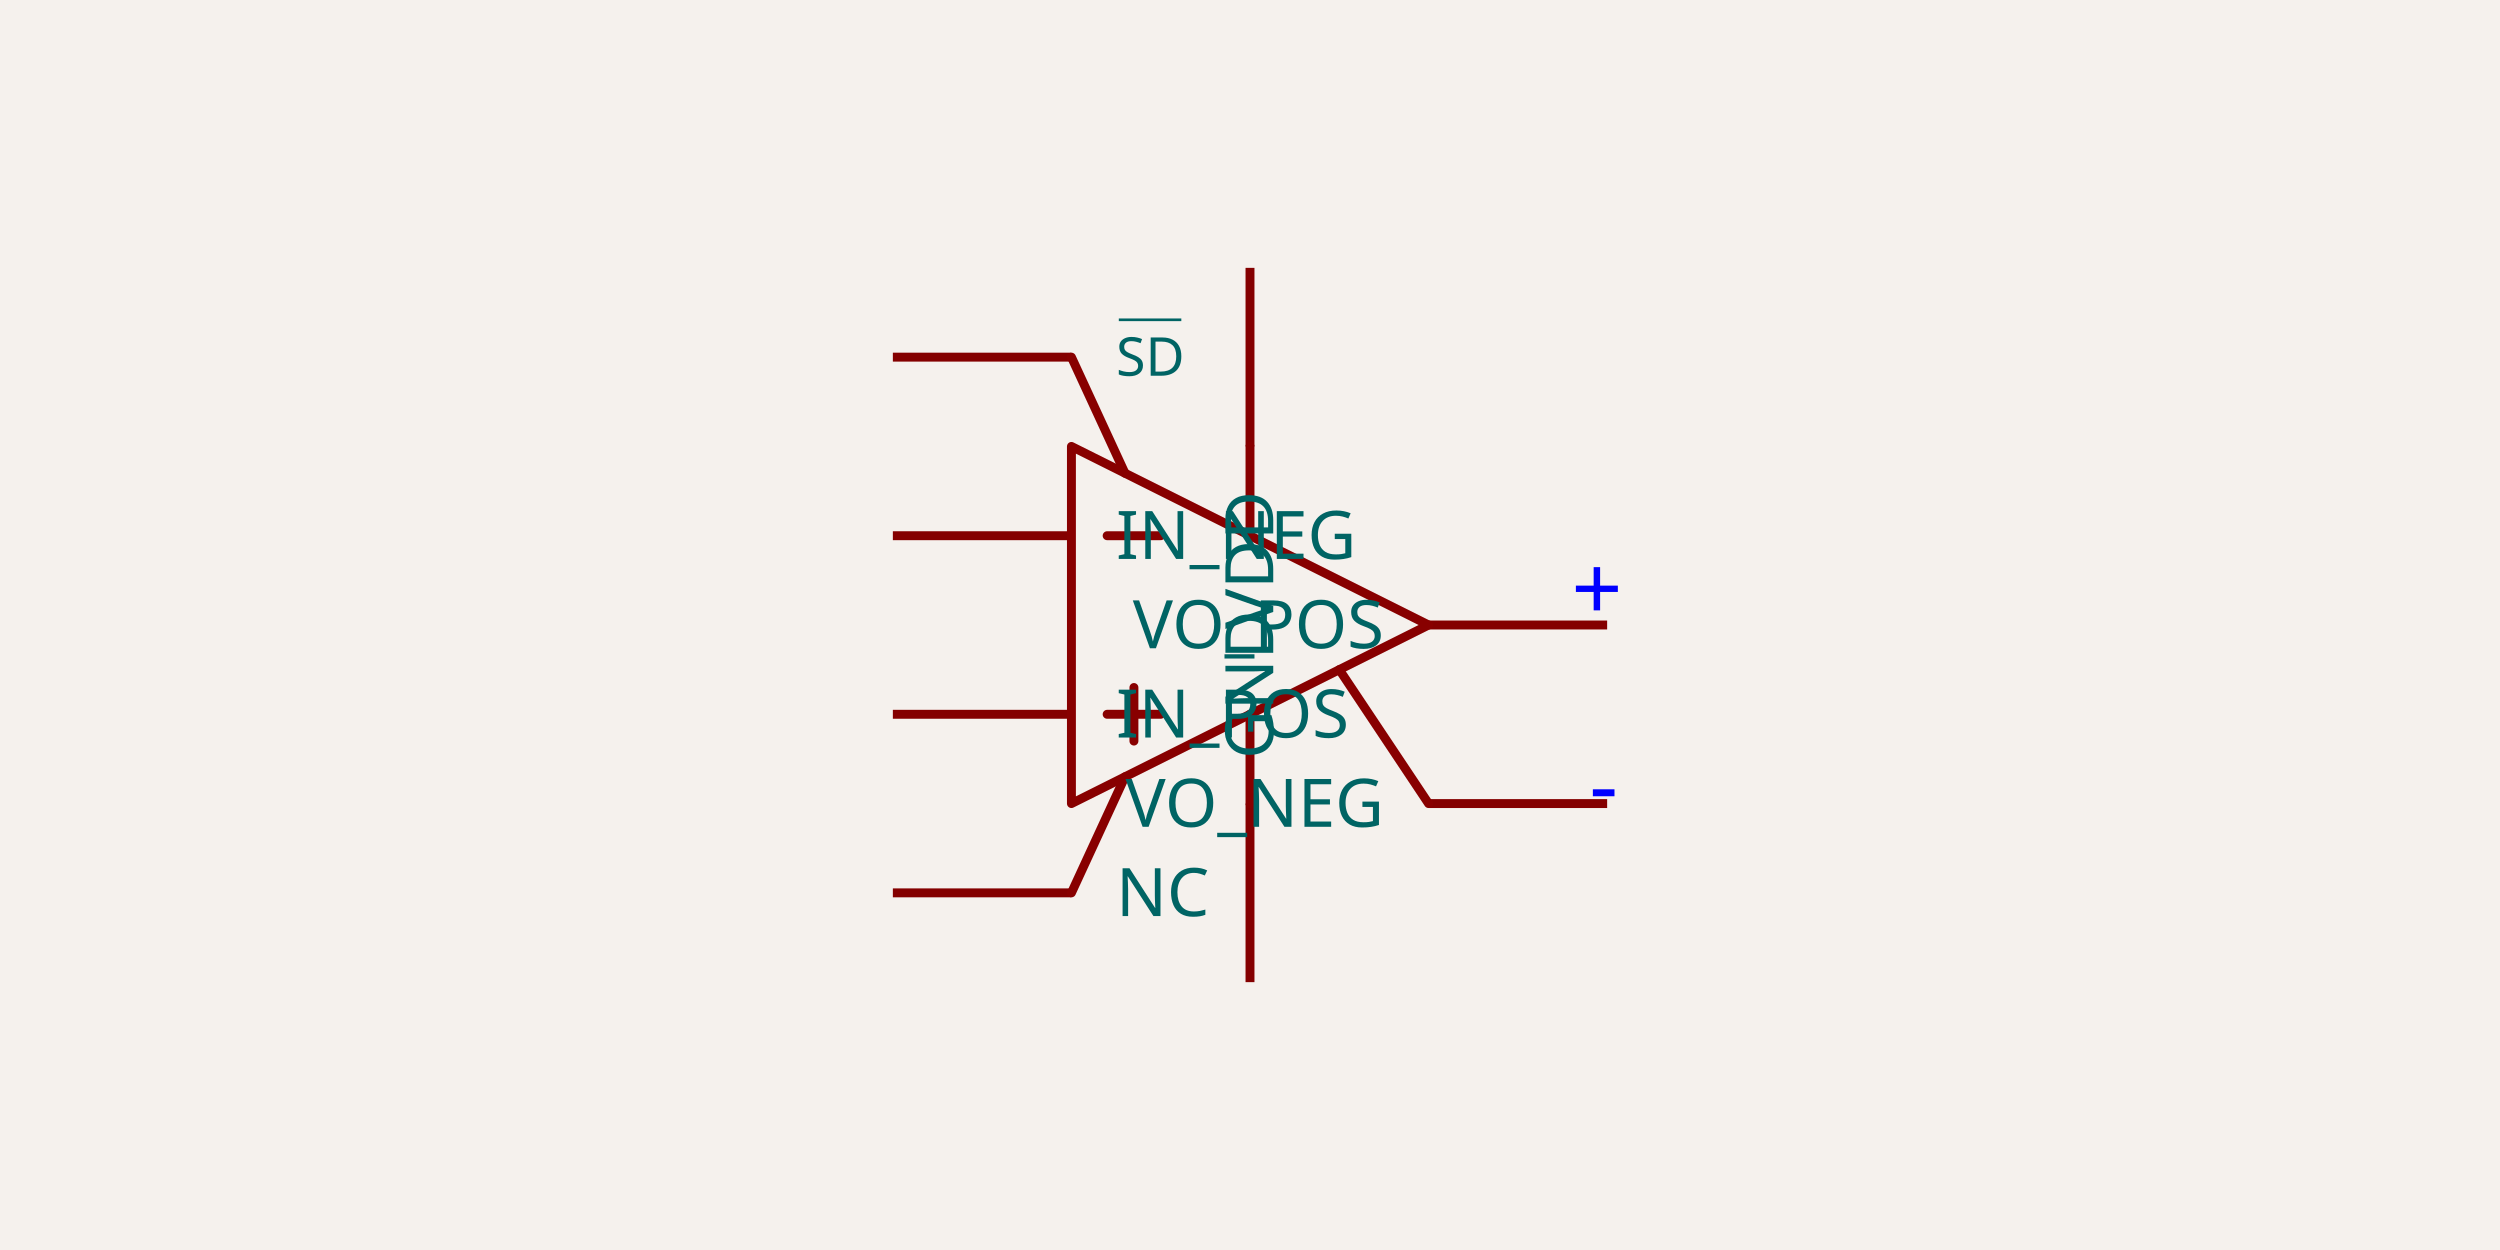
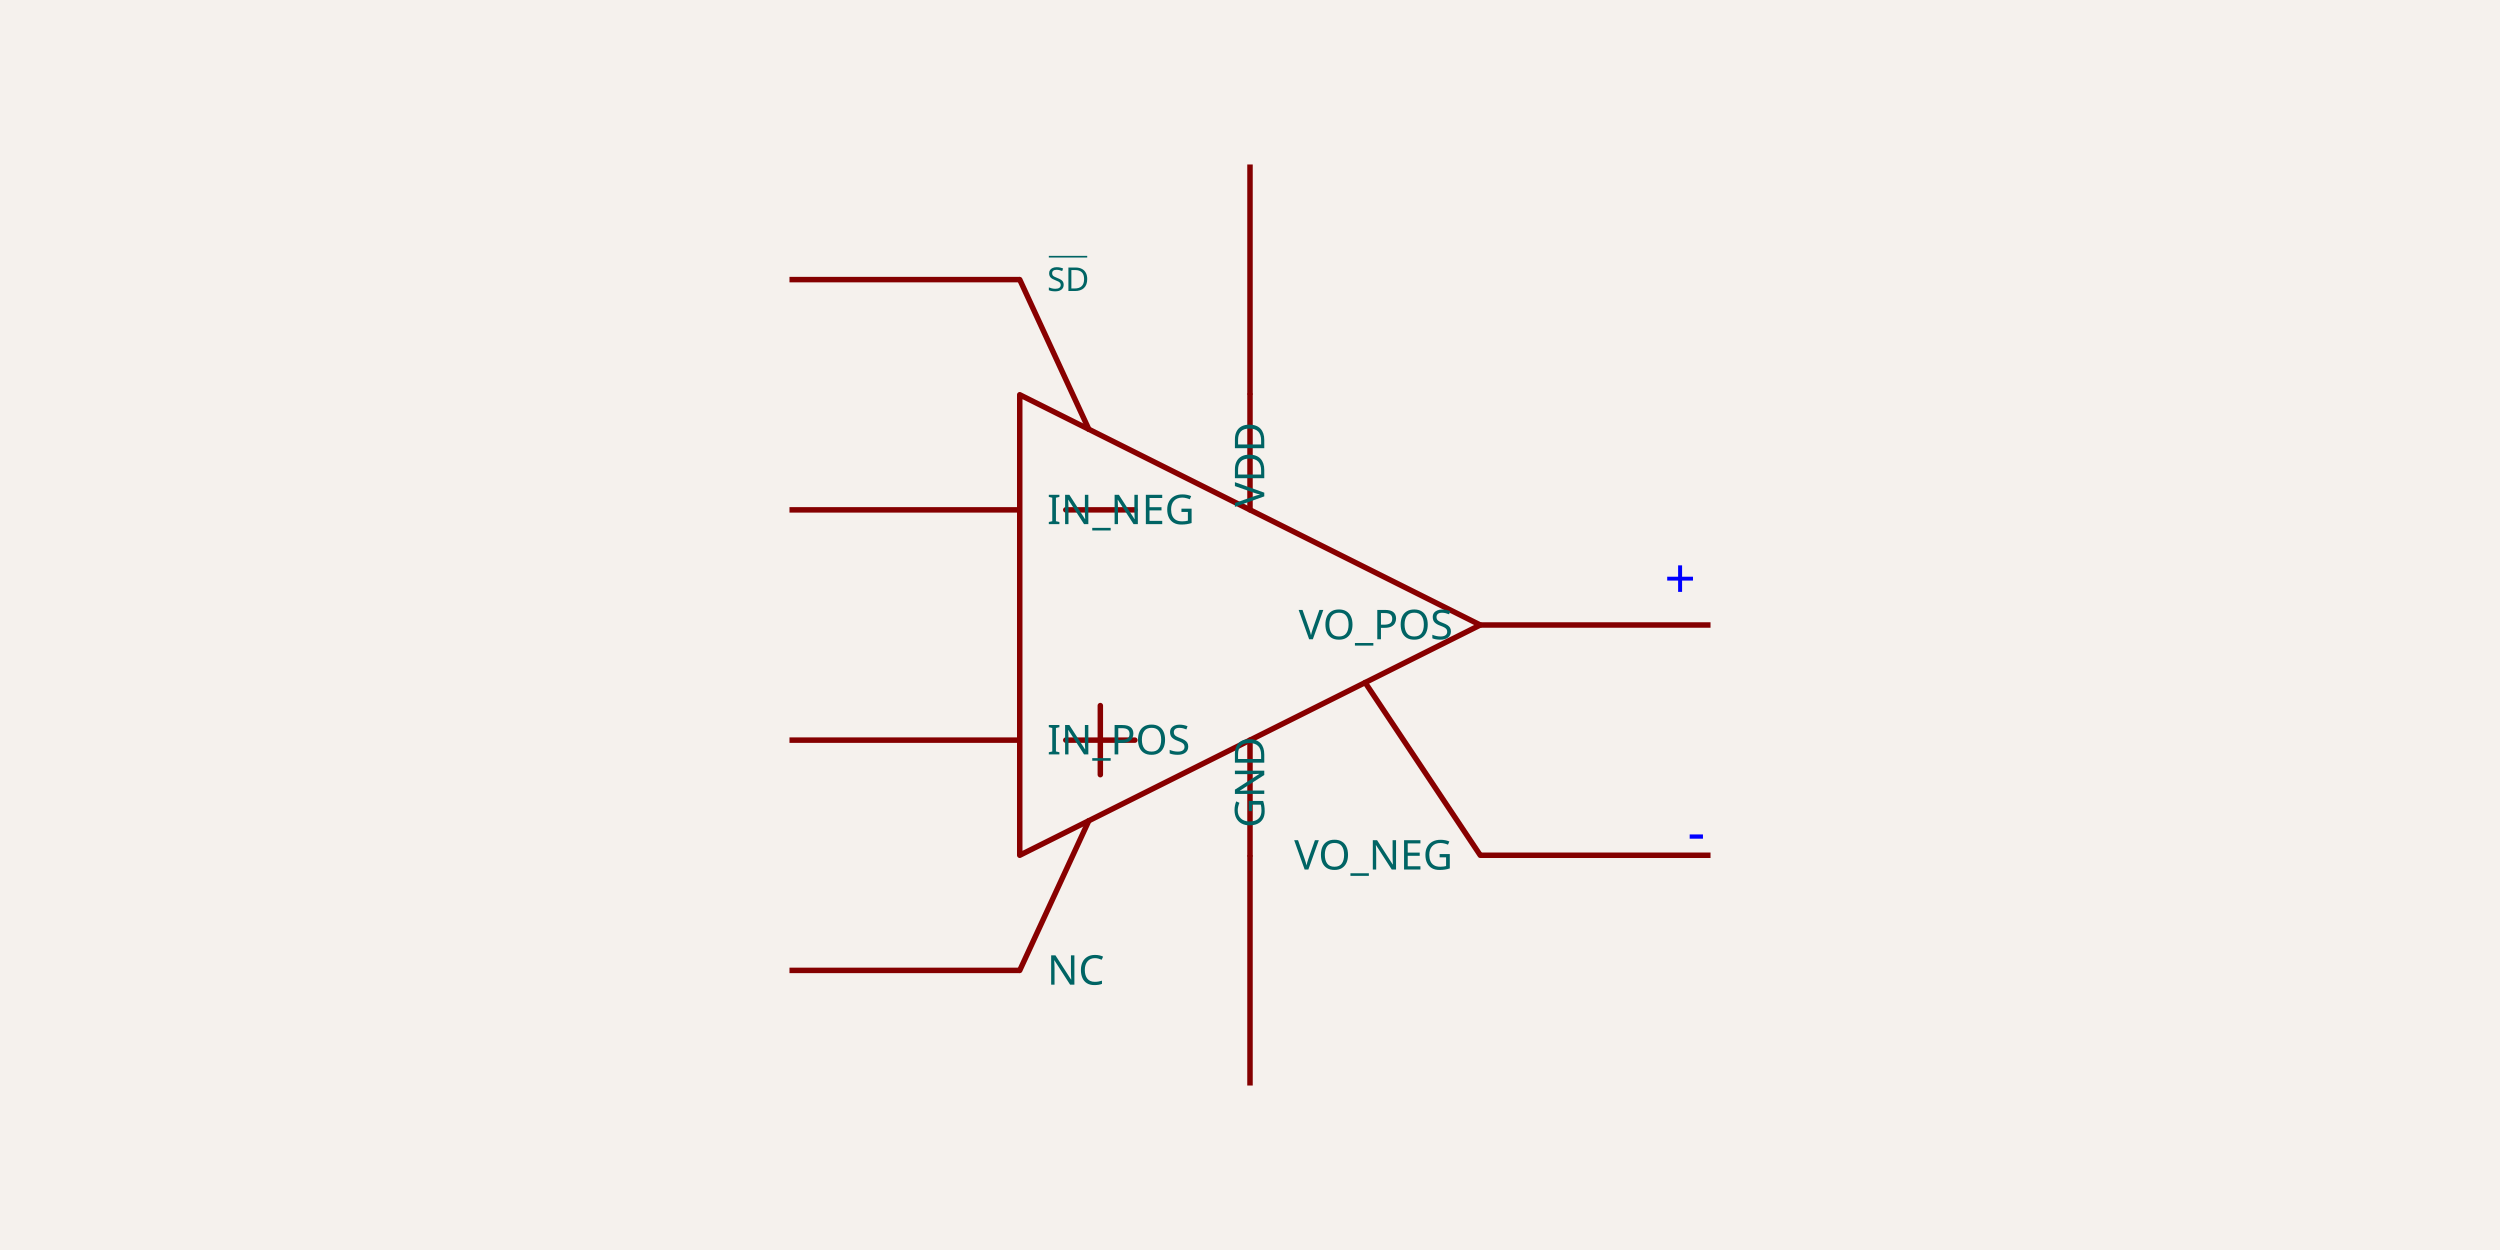
- <svg xmlns="http://www.w3.org/2000/svg" class="tscircuit-schematic" width="1200" height="600" style="background-color: rgb(245, 241, 237)" data-real-to-screen-transform="matrix(214.2857142857,0,0,-214.2857142857,600,278.5714285714)" data-software-used-string="@tscircuit/core@0.0.1393">
+ <svg xmlns="http://www.w3.org/2000/svg" class="tscircuit-schematic" width="1200" height="600" style="background-color: rgb(245, 241, 237)" data-real-to-screen-transform="matrix(131.5789473684,0,0,-131.5789473684,600,272.3684210526)" data-software-used-string="@tscircuit/core@0.0.1537">
  <style>
              .boundary { fill: rgb(245, 241, 237); }
              .schematic-boundary { fill: none; stroke: #fff; }
              .component { fill: none; stroke: rgb(132, 0, 0); }
              .chip { fill: rgb(255, 255, 194); stroke: rgb(132, 0, 0); }
              .component-pin { fill: none; stroke: rgb(132, 0, 0); }
              .text { font-family: sans-serif; fill: rgb(0, 150, 0); }
              .pin-number { fill: rgb(169, 0, 0); }
              .port-label { fill: rgb(0, 100, 100); }
              .component-name { fill: rgb(0, 100, 100); }
              
            </style>
  <rect class="boundary" x="0" y="0" width="1200" height="600" />
  <g class="sch-component" data-circuit-json-type="schematic_component" data-schematic-component-id="schematic_component_0">
-     <line class="sch-line" x1="428.571" y1="171.429" x2="514.286" y2="171.429" stroke="rgba(132, 0, 0)" stroke-width="4.286" data-schematic-line-id="schematic_line_0" data-schematic-component-id="schematic_component_0" />
-     <line class="sch-line" x1="428.571" y1="257.143" x2="514.286" y2="257.143" stroke="rgba(132, 0, 0)" stroke-width="4.286" data-schematic-line-id="schematic_line_1" data-schematic-component-id="schematic_component_0" />
-     <line class="sch-line" x1="428.571" y1="342.857" x2="514.286" y2="342.857" stroke="rgba(132, 0, 0)" stroke-width="4.286" data-schematic-line-id="schematic_line_2" data-schematic-component-id="schematic_component_0" />
-     <line class="sch-line" x1="600" y1="471.429" x2="600" y2="385.714" stroke="rgba(132, 0, 0)" stroke-width="4.286" data-schematic-line-id="schematic_line_3" data-schematic-component-id="schematic_component_0" />
-     <line class="sch-line" x1="771.429" y1="300" x2="685.714" y2="300" stroke="rgba(132, 0, 0)" stroke-width="4.286" data-schematic-line-id="schematic_line_4" data-schematic-component-id="schematic_component_0" />
-     <line class="sch-line" x1="600" y1="128.571" x2="600" y2="214.286" stroke="rgba(132, 0, 0)" stroke-width="4.286" data-schematic-line-id="schematic_line_5" data-schematic-component-id="schematic_component_0" />
-     <line class="sch-line" x1="771.429" y1="385.714" x2="685.714" y2="385.714" stroke="rgba(132, 0, 0)" stroke-width="4.286" data-schematic-line-id="schematic_line_6" data-schematic-component-id="schematic_component_0" />
-     <line class="sch-line" x1="428.571" y1="428.571" x2="514.286" y2="428.571" stroke="rgba(132, 0, 0)" stroke-width="4.286" data-schematic-line-id="schematic_line_7" data-schematic-component-id="schematic_component_0" />
-     <path class="sch-path" d="M 514.286 385.714 L 685.714 300 L 514.286 214.286 L 514.286 385.714" stroke="#880000" stroke-width="4.286" fill="none" stroke-linecap="round" stroke-linejoin="round" data-schematic-component-id="schematic_component_0" />
-     <path class="sch-path" d="M 531.429 257.143 L 557.143 257.143" stroke="#880000" stroke-width="4.286" fill="none" stroke-linecap="round" stroke-linejoin="round" data-schematic-component-id="schematic_component_0" />
-     <path class="sch-path" d="M 531.429 342.857 L 557.143 342.857" stroke="#880000" stroke-width="4.286" fill="none" stroke-linecap="round" stroke-linejoin="round" data-schematic-component-id="schematic_component_0" />
-     <path class="sch-path" d="M 544.286 330 L 544.286 355.714" stroke="#880000" stroke-width="4.286" fill="none" stroke-linecap="round" stroke-linejoin="round" data-schematic-component-id="schematic_component_0" />
-     <path class="sch-path" d="M 600 214.286 L 600 257.143" stroke="#880000" stroke-width="4.286" fill="none" stroke-linecap="round" stroke-linejoin="round" data-schematic-component-id="schematic_component_0" />
-     <path class="sch-path" d="M 600 342.857 L 600 385.714" stroke="#880000" stroke-width="4.286" fill="none" stroke-linecap="round" stroke-linejoin="round" data-schematic-component-id="schematic_component_0" />
-     <path class="sch-path" d="M 642.857 321.429 L 685.714 385.714" stroke="#880000" stroke-width="4.286" fill="none" stroke-linecap="round" stroke-linejoin="round" data-schematic-component-id="schematic_component_0" />
-     <path class="sch-path" d="M 540 227.143 L 514.286 171.429" stroke="#880000" stroke-width="4.286" fill="none" stroke-linecap="round" stroke-linejoin="round" data-schematic-component-id="schematic_component_0" />
-     <path class="sch-path" d="M 540 372.857 L 514.286 428.571" stroke="#880000" stroke-width="4.286" fill="none" stroke-linecap="round" stroke-linejoin="round" data-schematic-component-id="schematic_component_0" />
-     <text class="port-label sch-pin-label" x="535.714" y="171.429" style="font-family: sans-serif; text-decoration: overline;" fill="rgb(0, 100, 100)" text-anchor="start" dominant-baseline="middle" font-size="25.714px" transform="">SD</text>
-     <text class="port-label sch-pin-label" x="535.714" y="257.143" style="font-family: sans-serif;" fill="rgb(0, 100, 100)" text-anchor="start" dominant-baseline="middle" font-size="32.143px" transform="">IN_NEG</text>
-     <text class="port-label sch-pin-label" x="535.714" y="342.857" style="font-family: sans-serif;" fill="rgb(0, 100, 100)" text-anchor="start" dominant-baseline="middle" font-size="32.143px" transform="">IN_POS</text>
-     <text class="port-label sch-pin-label" x="600" y="364.286" style="font-family: sans-serif;" fill="rgb(0, 100, 100)" text-anchor="start" dominant-baseline="middle" font-size="32.143px" transform="rotate(-90 600 364.2857)">GND</text>
-     <text class="port-label sch-pin-label" x="664.286" y="300" style="font-family: sans-serif;" fill="rgb(0, 100, 100)" text-anchor="end" dominant-baseline="middle" font-size="32.143px" transform="">VO_POS</text>
-     <text class="port-label sch-pin-label" x="600" y="235.714" style="font-family: sans-serif;" fill="rgb(0, 100, 100)" text-anchor="end" dominant-baseline="middle" font-size="32.143px" transform="rotate(-90 600 235.7143)">VDD</text>
-     <text class="port-label sch-pin-label" x="664.286" y="385.714" style="font-family: sans-serif;" fill="rgb(0, 100, 100)" text-anchor="end" dominant-baseline="middle" font-size="32.143px" transform="">VO_NEG</text>
-     <text class="port-label sch-pin-label" x="535.714" y="428.571" style="font-family: sans-serif;" fill="rgb(0, 100, 100)" text-anchor="start" dominant-baseline="middle" font-size="32.143px" transform="">NC</text>
+     <line class="sch-line" x1="378.947" y1="134.211" x2="489.474" y2="134.211" stroke="rgba(132, 0, 0)" stroke-width="2.632" data-schematic-line-id="schematic_line_0" data-schematic-component-id="schematic_component_0" />
+     <line class="sch-line" x1="378.947" y1="244.737" x2="489.474" y2="244.737" stroke="rgba(132, 0, 0)" stroke-width="2.632" data-schematic-line-id="schematic_line_1" data-schematic-component-id="schematic_component_0" />
+     <line class="sch-line" x1="378.947" y1="355.263" x2="489.474" y2="355.263" stroke="rgba(132, 0, 0)" stroke-width="2.632" data-schematic-line-id="schematic_line_2" data-schematic-component-id="schematic_component_0" />
+     <line class="sch-line" x1="600" y1="521.053" x2="600" y2="410.526" stroke="rgba(132, 0, 0)" stroke-width="2.632" data-schematic-line-id="schematic_line_3" data-schematic-component-id="schematic_component_0" />
+     <line class="sch-line" x1="821.053" y1="300" x2="710.526" y2="300" stroke="rgba(132, 0, 0)" stroke-width="2.632" data-schematic-line-id="schematic_line_4" data-schematic-component-id="schematic_component_0" />
+     <line class="sch-line" x1="600" y1="78.947" x2="600" y2="189.474" stroke="rgba(132, 0, 0)" stroke-width="2.632" data-schematic-line-id="schematic_line_5" data-schematic-component-id="schematic_component_0" />
+     <line class="sch-line" x1="821.053" y1="410.526" x2="710.526" y2="410.526" stroke="rgba(132, 0, 0)" stroke-width="2.632" data-schematic-line-id="schematic_line_6" data-schematic-component-id="schematic_component_0" />
+     <line class="sch-line" x1="378.947" y1="465.789" x2="489.474" y2="465.789" stroke="rgba(132, 0, 0)" stroke-width="2.632" data-schematic-line-id="schematic_line_7" data-schematic-component-id="schematic_component_0" />
+     <path class="sch-path" d="M 489.474 410.526 L 710.526 300 L 489.474 189.474 L 489.474 410.526" stroke="#880000" stroke-width="2.632" fill="none" stroke-linecap="round" stroke-linejoin="round" data-schematic-component-id="schematic_component_0" />
+     <path class="sch-path" d="M 511.579 244.737 L 544.737 244.737" stroke="#880000" stroke-width="2.632" fill="none" stroke-linecap="round" stroke-linejoin="round" data-schematic-component-id="schematic_component_0" />
+     <path class="sch-path" d="M 511.579 355.263 L 544.737 355.263" stroke="#880000" stroke-width="2.632" fill="none" stroke-linecap="round" stroke-linejoin="round" data-schematic-component-id="schematic_component_0" />
+     <path class="sch-path" d="M 528.158 338.684 L 528.158 371.842" stroke="#880000" stroke-width="2.632" fill="none" stroke-linecap="round" stroke-linejoin="round" data-schematic-component-id="schematic_component_0" />
+     <path class="sch-path" d="M 600 189.474 L 600 244.737" stroke="#880000" stroke-width="2.632" fill="none" stroke-linecap="round" stroke-linejoin="round" data-schematic-component-id="schematic_component_0" />
+     <path class="sch-path" d="M 600 355.263 L 600 410.526" stroke="#880000" stroke-width="2.632" fill="none" stroke-linecap="round" stroke-linejoin="round" data-schematic-component-id="schematic_component_0" />
+     <path class="sch-path" d="M 655.263 327.632 L 710.526 410.526" stroke="#880000" stroke-width="2.632" fill="none" stroke-linecap="round" stroke-linejoin="round" data-schematic-component-id="schematic_component_0" />
+     <path class="sch-path" d="M 522.632 206.053 L 489.474 134.211" stroke="#880000" stroke-width="2.632" fill="none" stroke-linecap="round" stroke-linejoin="round" data-schematic-component-id="schematic_component_0" />
+     <path class="sch-path" d="M 522.632 393.947 L 489.474 465.789" stroke="#880000" stroke-width="2.632" fill="none" stroke-linecap="round" stroke-linejoin="round" data-schematic-component-id="schematic_component_0" />
+     <text class="port-label sch-pin-label" x="502.632" y="134.211" style="font-family: sans-serif; text-decoration: overline;" fill="rgb(0, 100, 100)" text-anchor="start" dominant-baseline="middle" font-size="15.789px" transform="">SD</text>
+     <text class="port-label sch-pin-label" x="502.632" y="244.737" style="font-family: sans-serif;" fill="rgb(0, 100, 100)" text-anchor="start" dominant-baseline="middle" font-size="19.737px" transform="">IN_NEG</text>
+     <text class="port-label sch-pin-label" x="502.632" y="355.263" style="font-family: sans-serif;" fill="rgb(0, 100, 100)" text-anchor="start" dominant-baseline="middle" font-size="19.737px" transform="">IN_POS</text>
+     <text class="port-label sch-pin-label" x="600" y="397.368" style="font-family: sans-serif;" fill="rgb(0, 100, 100)" text-anchor="start" dominant-baseline="middle" font-size="19.737px" transform="rotate(-90 600 397.3684)">GND</text>
+     <text class="port-label sch-pin-label" x="697.368" y="300" style="font-family: sans-serif;" fill="rgb(0, 100, 100)" text-anchor="end" dominant-baseline="middle" font-size="19.737px" transform="">VO_POS</text>
+     <text class="port-label sch-pin-label" x="600" y="202.632" style="font-family: sans-serif;" fill="rgb(0, 100, 100)" text-anchor="end" dominant-baseline="middle" font-size="19.737px" transform="rotate(-90 600 202.6316)">VDD</text>
+     <text class="port-label sch-pin-label" x="697.368" y="410.526" style="font-family: sans-serif;" fill="rgb(0, 100, 100)" text-anchor="end" dominant-baseline="middle" font-size="19.737px" transform="">VO_NEG</text>
+     <text class="port-label sch-pin-label" x="502.632" y="465.789" style="font-family: sans-serif;" fill="rgb(0, 100, 100)" text-anchor="start" dominant-baseline="middle" font-size="19.737px" transform="">NC</text>
  </g>
  <g class="schematic-port-hover sch-port-hover" data-schematic-port-id="source_port_0">
-     <circle cx="385.714" cy="214.286" r="8.571" fill="red" opacity="0" />
+     <circle cx="455.263" cy="232.895" r="5.263" fill="red" opacity="0" />
  </g>
  <g class="schematic-port-hover sch-port-hover" data-schematic-port-id="source_port_1">
-     <circle cx="385.714" cy="257.143" r="8.571" fill="red" opacity="0" />
+     <circle cx="455.263" cy="259.211" r="5.263" fill="red" opacity="0" />
  </g>
  <g class="schematic-port-hover sch-port-hover" data-schematic-port-id="source_port_2">
-     <circle cx="385.714" cy="300" r="8.571" fill="red" opacity="0" />
+     <circle cx="455.263" cy="285.526" r="5.263" fill="red" opacity="0" />
  </g>
  <g class="schematic-port-hover sch-port-hover" data-schematic-port-id="source_port_3">
-     <circle cx="385.714" cy="342.857" r="8.571" fill="red" opacity="0" />
+     <circle cx="455.263" cy="311.842" r="5.263" fill="red" opacity="0" />
  </g>
  <g class="schematic-port-hover sch-port-hover" data-schematic-port-id="source_port_4">
-     <circle cx="814.286" cy="342.857" r="8.571" fill="red" opacity="0" />
+     <circle cx="744.737" cy="311.842" r="5.263" fill="red" opacity="0" />
  </g>
  <g class="schematic-port-hover sch-port-hover" data-schematic-port-id="source_port_5">
-     <circle cx="814.286" cy="300" r="8.571" fill="red" opacity="0" />
+     <circle cx="744.737" cy="285.526" r="5.263" fill="red" opacity="0" />
  </g>
  <g class="schematic-port-hover sch-port-hover" data-schematic-port-id="source_port_6">
-     <circle cx="814.286" cy="257.143" r="8.571" fill="red" opacity="0" />
+     <circle cx="744.737" cy="259.211" r="5.263" fill="red" opacity="0" />
  </g>
  <g class="schematic-port-hover sch-port-hover" data-schematic-port-id="source_port_7">
-     <circle cx="814.286" cy="214.286" r="8.571" fill="red" opacity="0" />
+     <circle cx="744.737" cy="232.895" r="5.263" fill="red" opacity="0" />
  </g>
  <g class="schematic-port-hover sch-port-hover" data-schematic-port-id="source_port_8">
-     <circle cx="428.571" cy="171.429" r="8.571" fill="red" opacity="0" />
+     <circle cx="378.947" cy="134.211" r="5.263" fill="red" opacity="0" />
  </g>
  <g class="schematic-port-hover sch-port-hover" data-schematic-port-id="source_port_9">
-     <circle cx="428.571" cy="257.143" r="8.571" fill="red" opacity="0" />
+     <circle cx="378.947" cy="244.737" r="5.263" fill="red" opacity="0" />
  </g>
  <g class="schematic-port-hover sch-port-hover" data-schematic-port-id="source_port_10">
-     <circle cx="428.571" cy="342.857" r="8.571" fill="red" opacity="0" />
+     <circle cx="378.947" cy="355.263" r="5.263" fill="red" opacity="0" />
  </g>
  <g class="schematic-port-hover sch-port-hover" data-schematic-port-id="source_port_11">
-     <circle cx="600" cy="471.429" r="8.571" fill="red" opacity="0" />
+     <circle cx="600" cy="521.053" r="5.263" fill="red" opacity="0" />
  </g>
  <g class="schematic-port-hover sch-port-hover" data-schematic-port-id="source_port_12">
-     <circle cx="771.429" cy="300" r="8.571" fill="red" opacity="0" />
+     <circle cx="821.053" cy="300" r="5.263" fill="red" opacity="0" />
  </g>
  <g class="schematic-port-hover sch-port-hover" data-schematic-port-id="source_port_13">
-     <circle cx="600" cy="128.571" r="8.571" fill="red" opacity="0" />
+     <circle cx="600" cy="78.947" r="5.263" fill="red" opacity="0" />
  </g>
  <g class="schematic-port-hover sch-port-hover" data-schematic-port-id="source_port_14">
-     <circle cx="771.429" cy="385.714" r="8.571" fill="red" opacity="0" />
+     <circle cx="821.053" cy="410.526" r="5.263" fill="red" opacity="0" />
  </g>
  <g class="schematic-port-hover sch-port-hover" data-schematic-port-id="source_port_15">
-     <circle cx="428.571" cy="428.571" r="8.571" fill="red" opacity="0" />
+     <circle cx="378.947" cy="465.789" r="5.263" fill="red" opacity="0" />
  </g>
-   <text class="sch-text" x="754.286" y="282.857" fill="#0000FF" text-anchor="start" dominant-baseline="middle" font-family="sans-serif" font-size="42.857px" transform="rotate(0, 754.2857, 282.8571)">+</text>
-   <text class="sch-text" x="762.857" y="377.143" fill="#0000FF" text-anchor="start" dominant-baseline="middle" font-family="sans-serif" font-size="42.857px" transform="rotate(0, 762.8571, 377.1429)">-</text>
+   <text class="sch-text" x="798.947" y="277.895" fill="#0000FF" text-anchor="start" dominant-baseline="middle" font-family="sans-serif" font-size="26.316px" transform="rotate(0, 798.9474, 277.8947)">+</text>
+   <text class="sch-text" x="810" y="399.474" fill="#0000FF" text-anchor="start" dominant-baseline="middle" font-family="sans-serif" font-size="26.316px" transform="rotate(0, 810, 399.4737)">-</text>
</svg>
